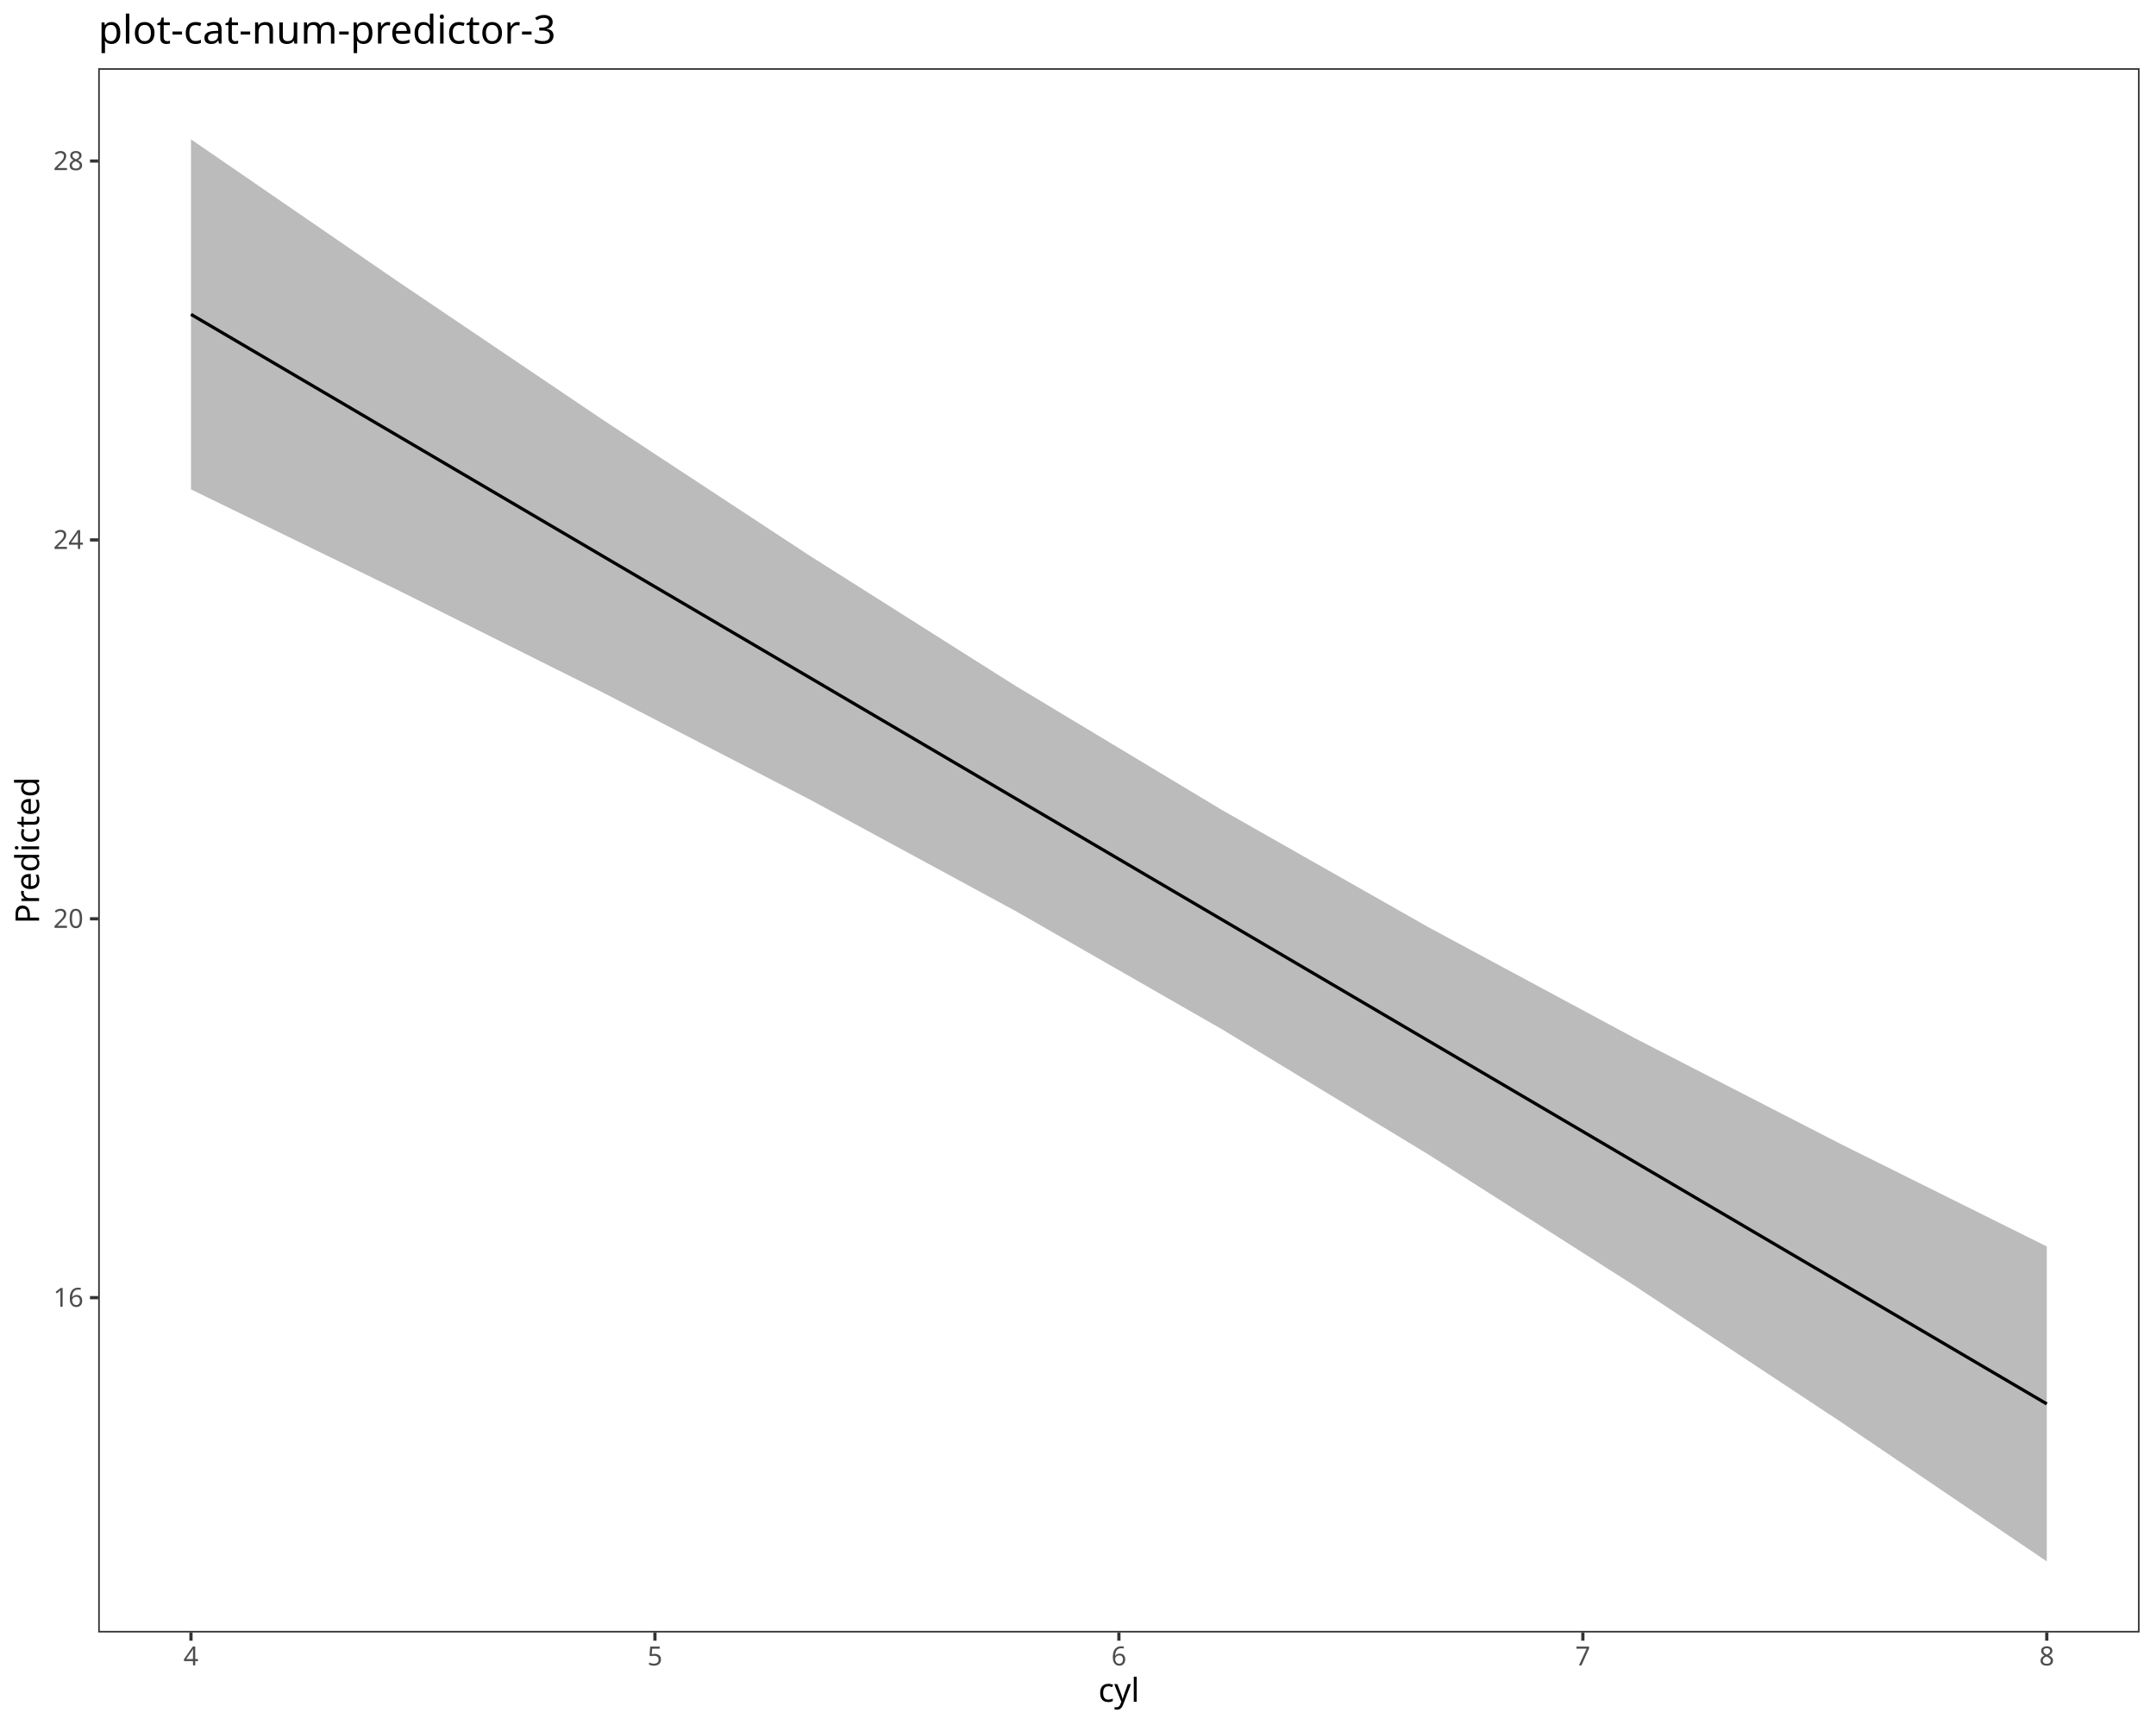
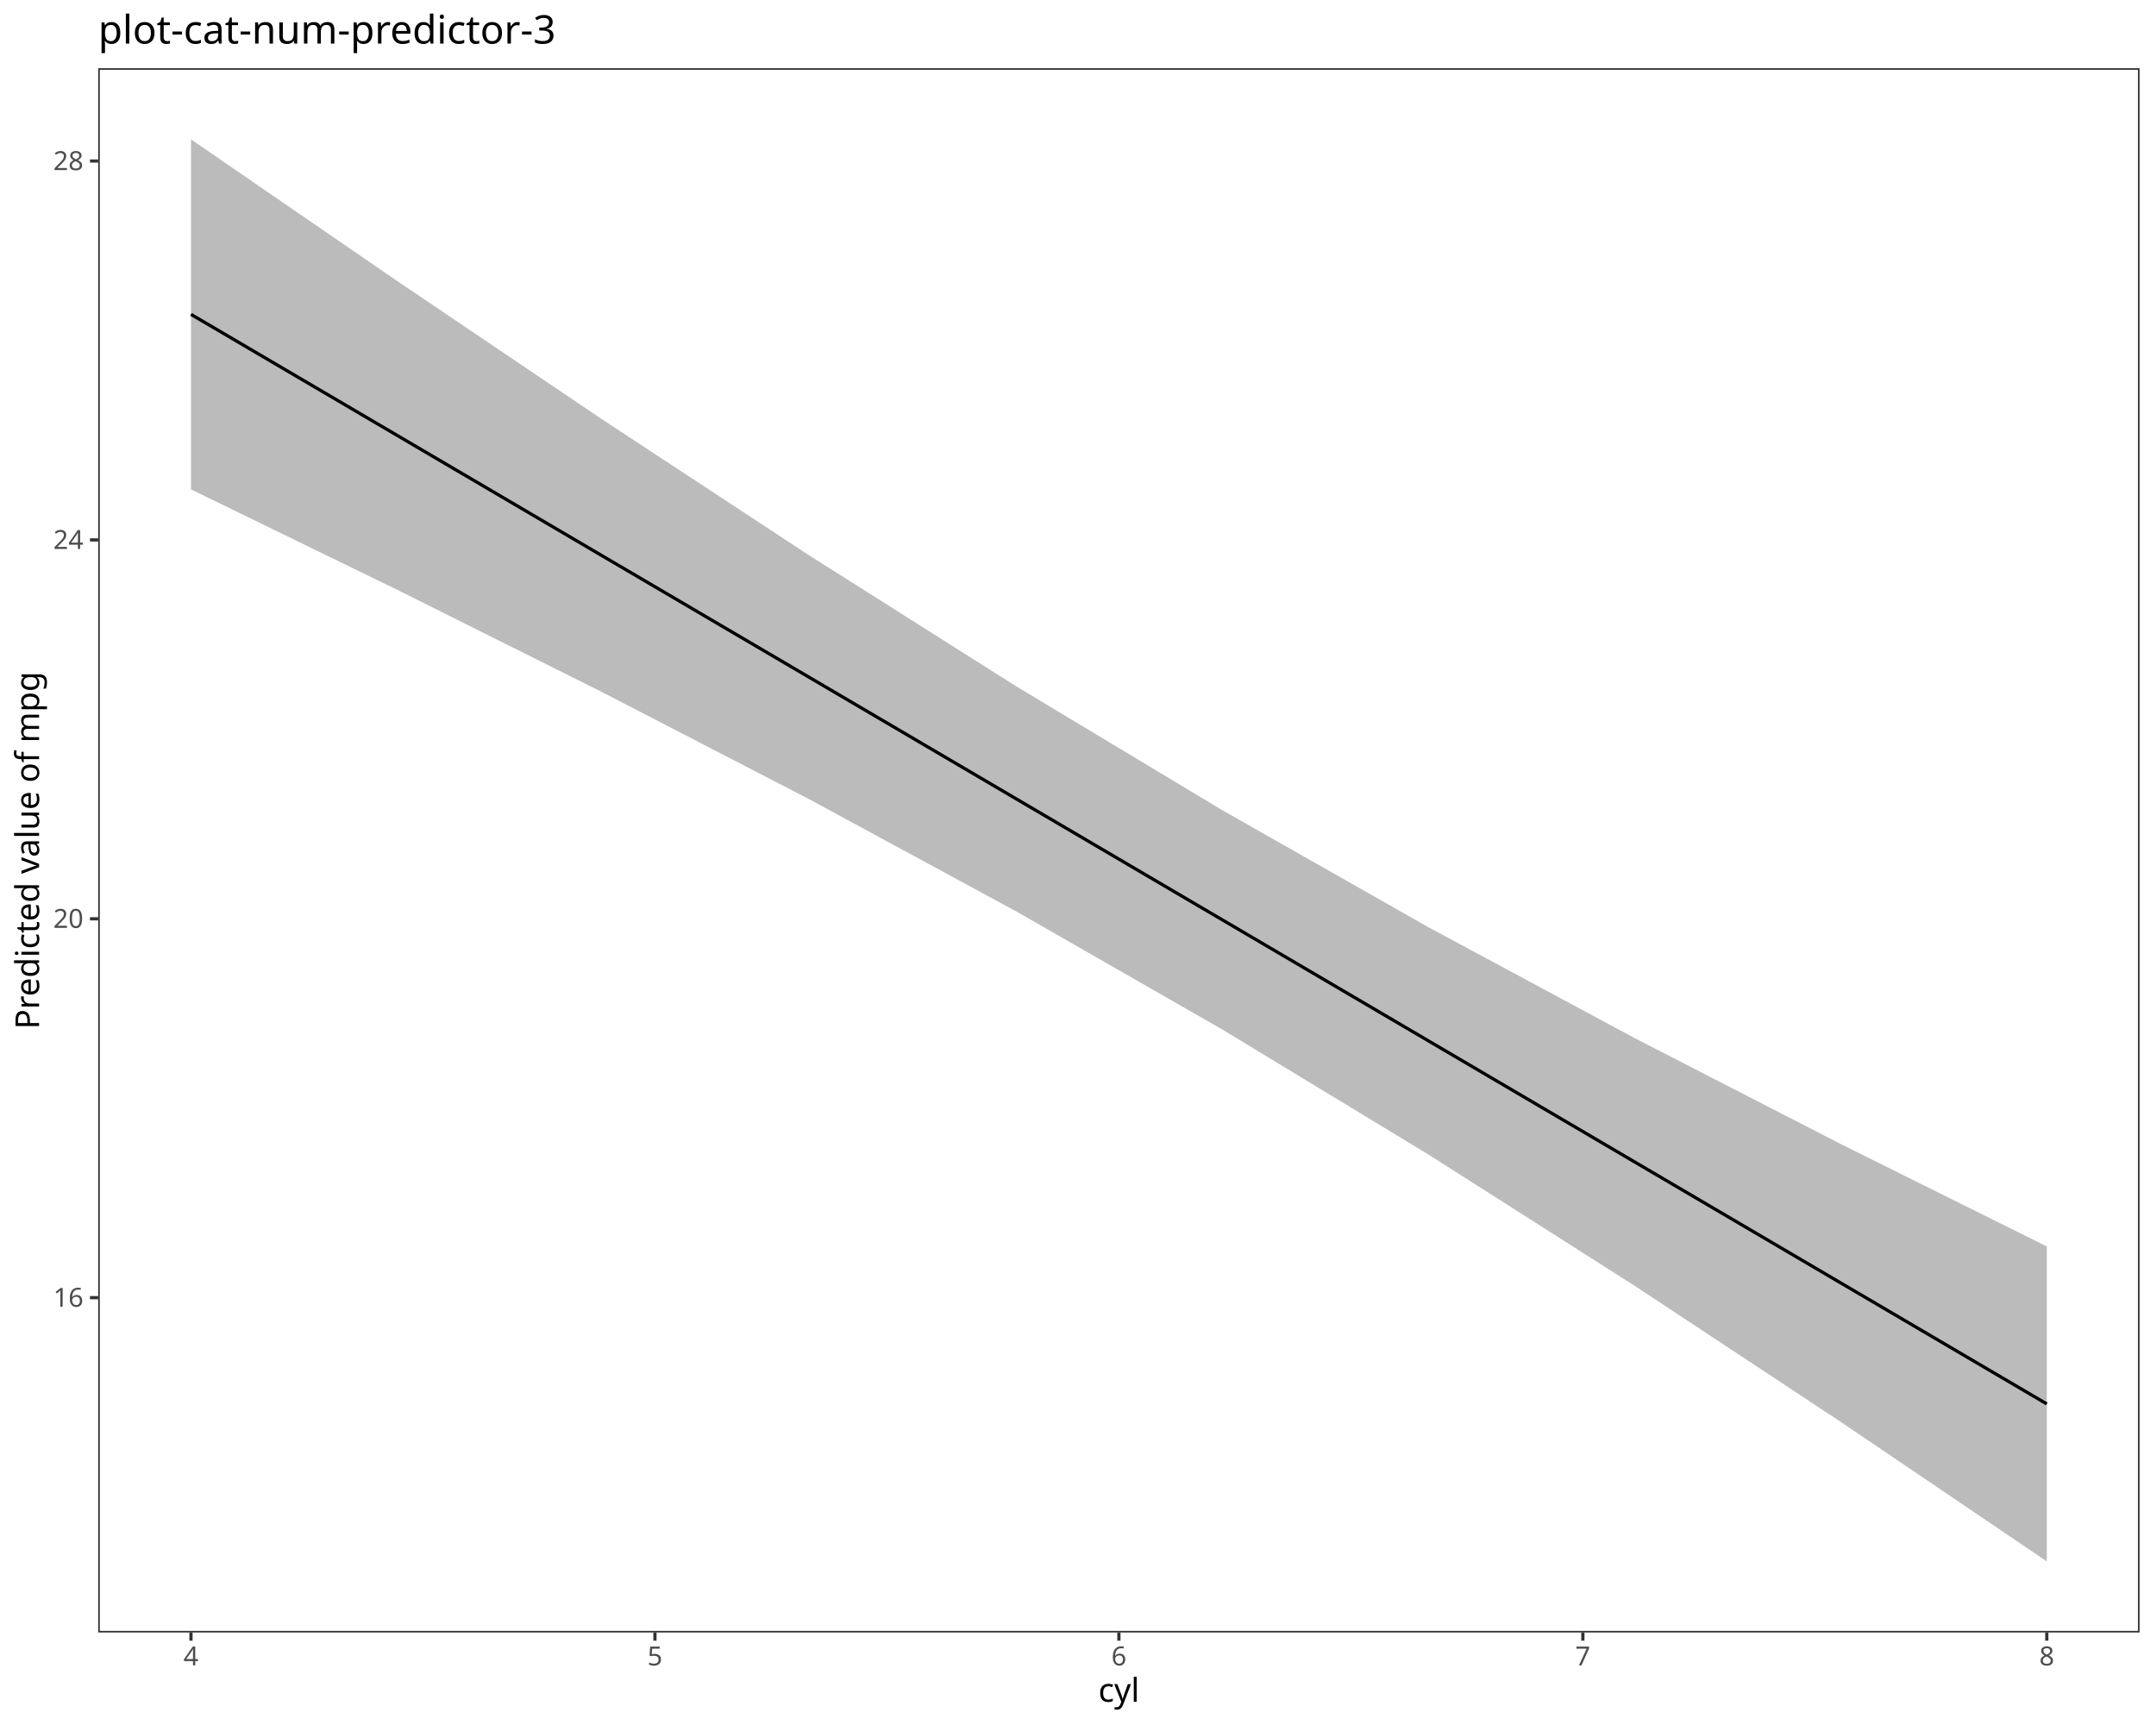
<svg xmlns="http://www.w3.org/2000/svg" class="svglite" data-engine-version="2.0" width="720.00pt" height="576.00pt" viewBox="0 0 720.00 576.00">
  <defs>
    <style type="text/css">
    .svglite line, .svglite polyline, .svglite polygon, .svglite path, .svglite rect, .svglite circle {
      fill: none;
      stroke: #000000;
      stroke-linecap: round;
      stroke-linejoin: round;
      stroke-miterlimit: 10.00;
    }
  </style>
  </defs>
  <rect width="100%" height="100%" style="stroke: none; fill: #FFFFFF;" />
  <defs>
    <clipPath id="cpMC4wMHw3MjAuMDB8MC4wMHw1NzYuMDA=">
      <rect x="0.00" y="0.00" width="720.00" height="576.00" />
    </clipPath>
  </defs>
  <g clip-path="url(#cpMC4wMHw3MjAuMDB8MC4wMHw1NzYuMDA=)">
    <rect x="0.00" y="0.00" width="720.00" height="576.00" style="stroke-width: 1.07; stroke: #FFFFFF; fill: #FFFFFF;" />
  </g>
  <defs>
    <clipPath id="cpMzIuNzl8NzE0LjUyfDIyLjc4fDU0NS4xMQ==">
      <rect x="32.79" y="22.78" width="681.73" height="522.33" />
    </clipPath>
  </defs>
  <g clip-path="url(#cpMzIuNzl8NzE0LjUyfDIyLjc4fDU0NS4xMQ==)">
    <rect x="32.79" y="22.78" width="681.73" height="522.33" style="stroke-width: 1.07; stroke: none; fill: #FFFFFF;" />
    <polygon points="63.78,46.53 132.64,93.84 201.50,140.30 270.37,185.54 339.23,229.08 408.09,270.48 476.95,309.57 545.81,346.59 614.67,381.98 683.53,416.21 683.53,521.37 614.67,474.75 545.81,429.29 476.95,385.46 408.09,343.70 339.23,304.25 270.37,266.94 201.50,231.33 132.64,196.94 63.78,163.41 " style="stroke-width: 0.00; stroke: none; stroke-linecap: butt; fill: #333333; fill-opacity: 0.33;" />
    <polyline points="63.78,46.53 132.64,93.84 201.50,140.30 270.37,185.54 339.23,229.08 408.09,270.48 476.95,309.57 545.81,346.59 614.67,381.98 683.53,416.21 " style="stroke-width: 1.07; stroke: none; stroke-linecap: butt;" />
    <polyline points="683.53,521.37 614.67,474.75 545.81,429.29 476.95,385.46 408.09,343.70 339.23,304.25 270.37,266.94 201.50,231.33 132.64,196.94 63.78,163.41 " style="stroke-width: 1.07; stroke: none; stroke-linecap: butt;" />
    <polyline points="63.78,104.97 132.64,145.39 201.50,185.82 270.37,226.24 339.23,266.67 408.09,307.09 476.95,347.51 545.81,387.94 614.67,428.36 683.53,468.79 " style="stroke-width: 1.07; stroke-linecap: butt;" />
    <rect x="32.79" y="22.78" width="681.73" height="522.33" style="stroke-width: 1.07; stroke: #333333;" />
  </g>
  <g clip-path="url(#cpMC4wMHw3MjAuMDB8MC4wMHw1NzYuMDA=)">
    <text x="27.86" y="436.34" text-anchor="end" style="font-size: 8.80px; fill: #4D4D4D; font-family: sans;" textLength="9.79px" lengthAdjust="spacingAndGlyphs">16</text>
    <text x="27.86" y="309.83" text-anchor="end" style="font-size: 8.80px; fill: #4D4D4D; font-family: sans;" textLength="9.79px" lengthAdjust="spacingAndGlyphs">20</text>
    <text x="27.86" y="183.31" text-anchor="end" style="font-size: 8.80px; fill: #4D4D4D; font-family: sans;" textLength="9.79px" lengthAdjust="spacingAndGlyphs">24</text>
    <text x="27.86" y="56.80" text-anchor="end" style="font-size: 8.80px; fill: #4D4D4D; font-family: sans;" textLength="9.79px" lengthAdjust="spacingAndGlyphs">28</text>
    <polyline points="30.05,433.31 32.79,433.31 " style="stroke-width: 1.07; stroke: #333333; stroke-linecap: butt;" />
    <polyline points="30.05,306.80 32.79,306.80 " style="stroke-width: 1.07; stroke: #333333; stroke-linecap: butt;" />
    <polyline points="30.05,180.29 32.79,180.29 " style="stroke-width: 1.07; stroke: #333333; stroke-linecap: butt;" />
    <polyline points="30.05,53.77 32.79,53.77 " style="stroke-width: 1.07; stroke: #333333; stroke-linecap: butt;" />
    <polyline points="63.78,547.85 63.78,545.11 " style="stroke-width: 1.07; stroke: #333333; stroke-linecap: butt;" />
    <polyline points="218.72,547.85 218.72,545.11 " style="stroke-width: 1.07; stroke: #333333; stroke-linecap: butt;" />
    <polyline points="373.66,547.85 373.66,545.11 " style="stroke-width: 1.07; stroke: #333333; stroke-linecap: butt;" />
    <polyline points="528.60,547.85 528.60,545.11 " style="stroke-width: 1.07; stroke: #333333; stroke-linecap: butt;" />
    <polyline points="683.53,547.85 683.53,545.11 " style="stroke-width: 1.07; stroke: #333333; stroke-linecap: butt;" />
    <text x="63.78" y="556.10" text-anchor="middle" style="font-size: 8.80px; fill: #4D4D4D; font-family: sans;" textLength="4.89px" lengthAdjust="spacingAndGlyphs">4</text>
    <text x="218.72" y="556.10" text-anchor="middle" style="font-size: 8.80px; fill: #4D4D4D; font-family: sans;" textLength="4.89px" lengthAdjust="spacingAndGlyphs">5</text>
    <text x="373.66" y="556.10" text-anchor="middle" style="font-size: 8.80px; fill: #4D4D4D; font-family: sans;" textLength="4.89px" lengthAdjust="spacingAndGlyphs">6</text>
    <text x="528.60" y="556.10" text-anchor="middle" style="font-size: 8.80px; fill: #4D4D4D; font-family: sans;" textLength="4.89px" lengthAdjust="spacingAndGlyphs">7</text>
    <text x="683.53" y="556.10" text-anchor="middle" style="font-size: 8.80px; fill: #4D4D4D; font-family: sans;" textLength="4.89px" lengthAdjust="spacingAndGlyphs">8</text>
    <text x="373.66" y="568.24" text-anchor="middle" style="font-size: 11.00px; font-family: sans;" textLength="13.45px" lengthAdjust="spacingAndGlyphs">cyl</text>
-     <text transform="translate(13.05,283.95) rotate(-90)" text-anchor="middle" style="font-size: 11.00px; font-family: sans;" textLength="46.48px" lengthAdjust="spacingAndGlyphs">Predicted</text>
+     <text transform="translate(13.05,283.95) rotate(-90)" text-anchor="middle" style="font-size: 11.00px; font-family: sans;" textLength="112.52px" lengthAdjust="spacingAndGlyphs">Predicted value of mpg</text>
    <text x="32.79" y="14.56" style="font-size: 13.20px; font-family: sans;" textLength="140.87px" lengthAdjust="spacingAndGlyphs">plot-cat-num-predictor-3</text>
  </g>
</svg>
